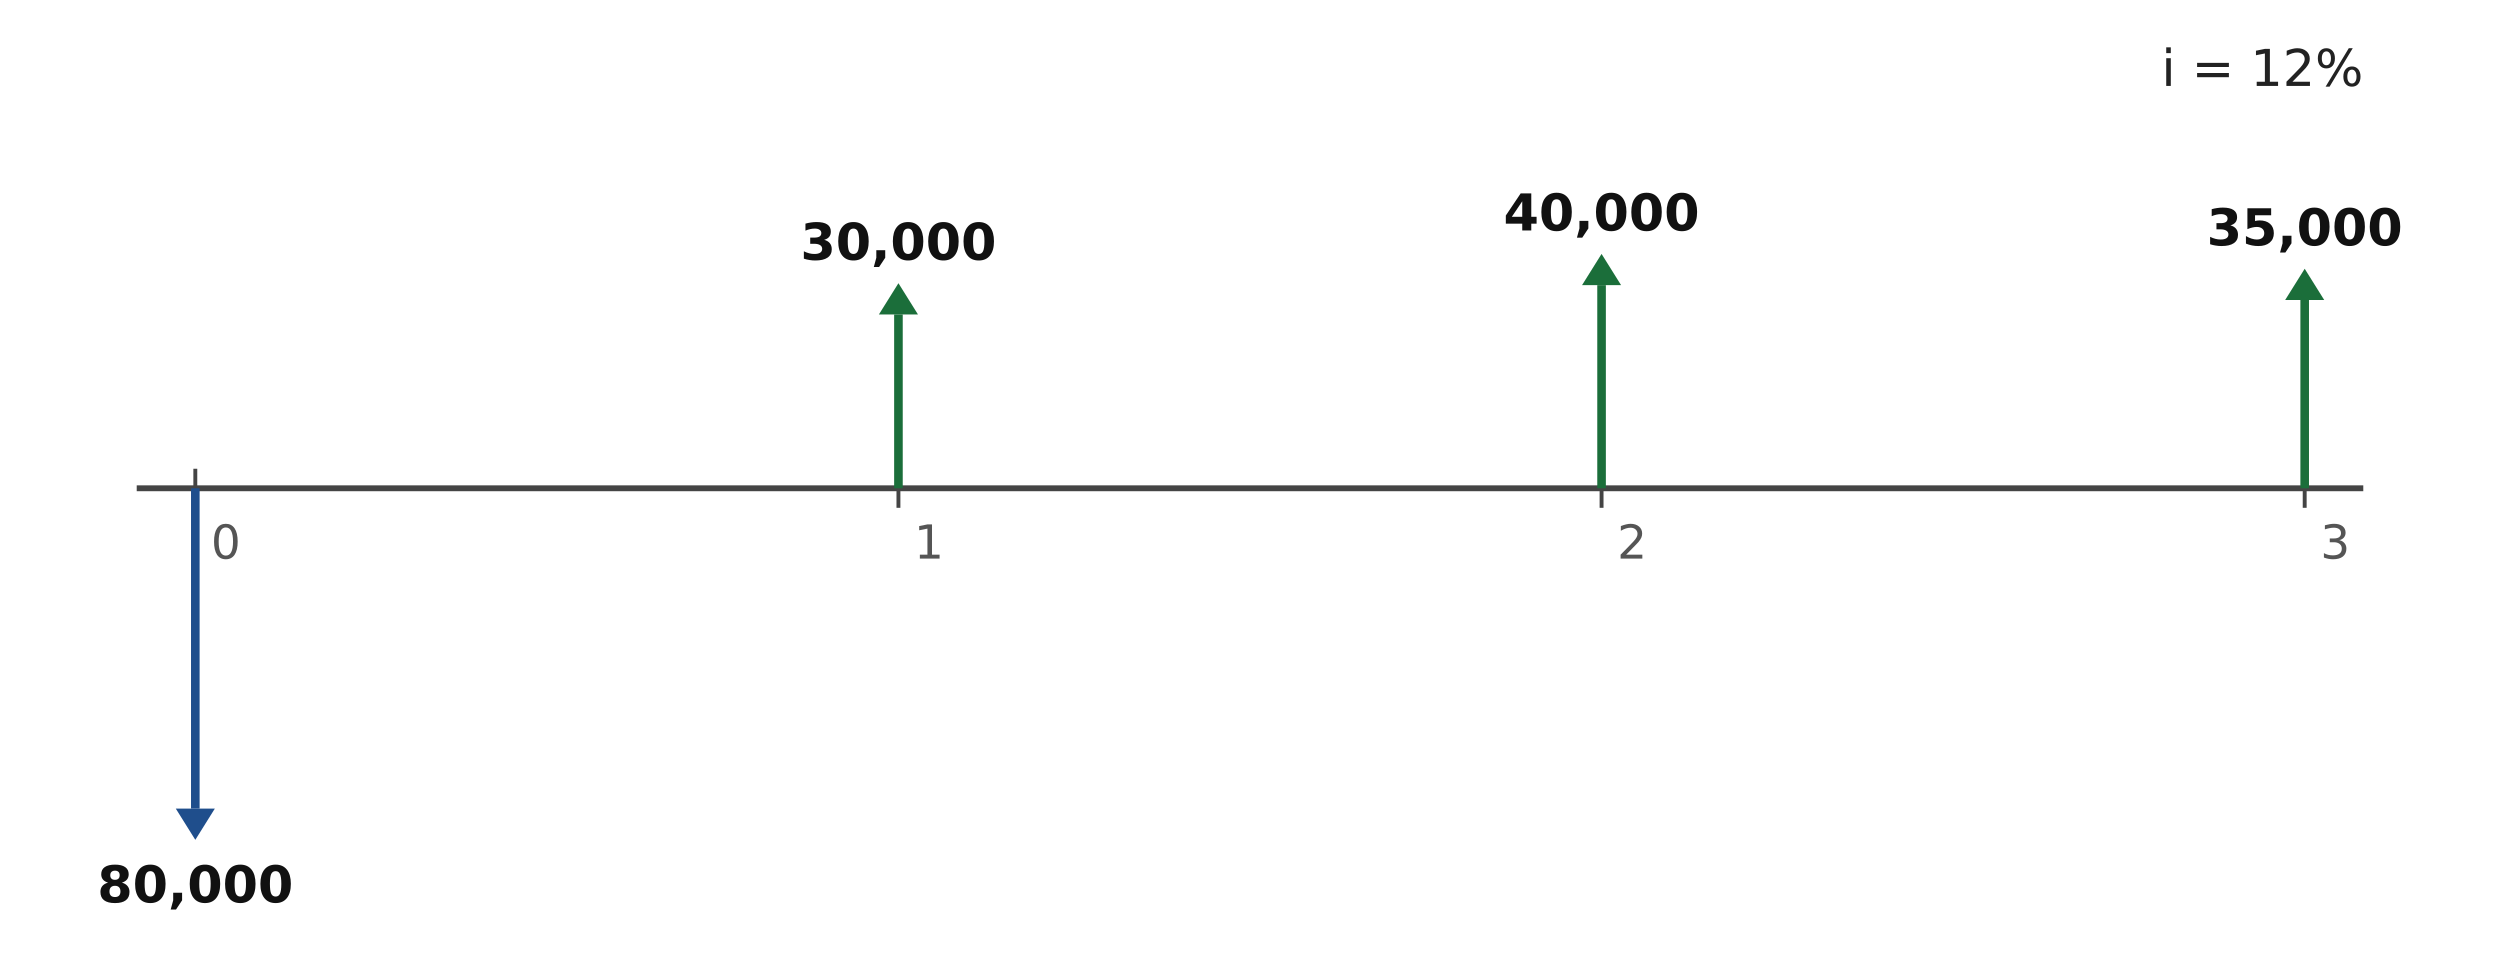
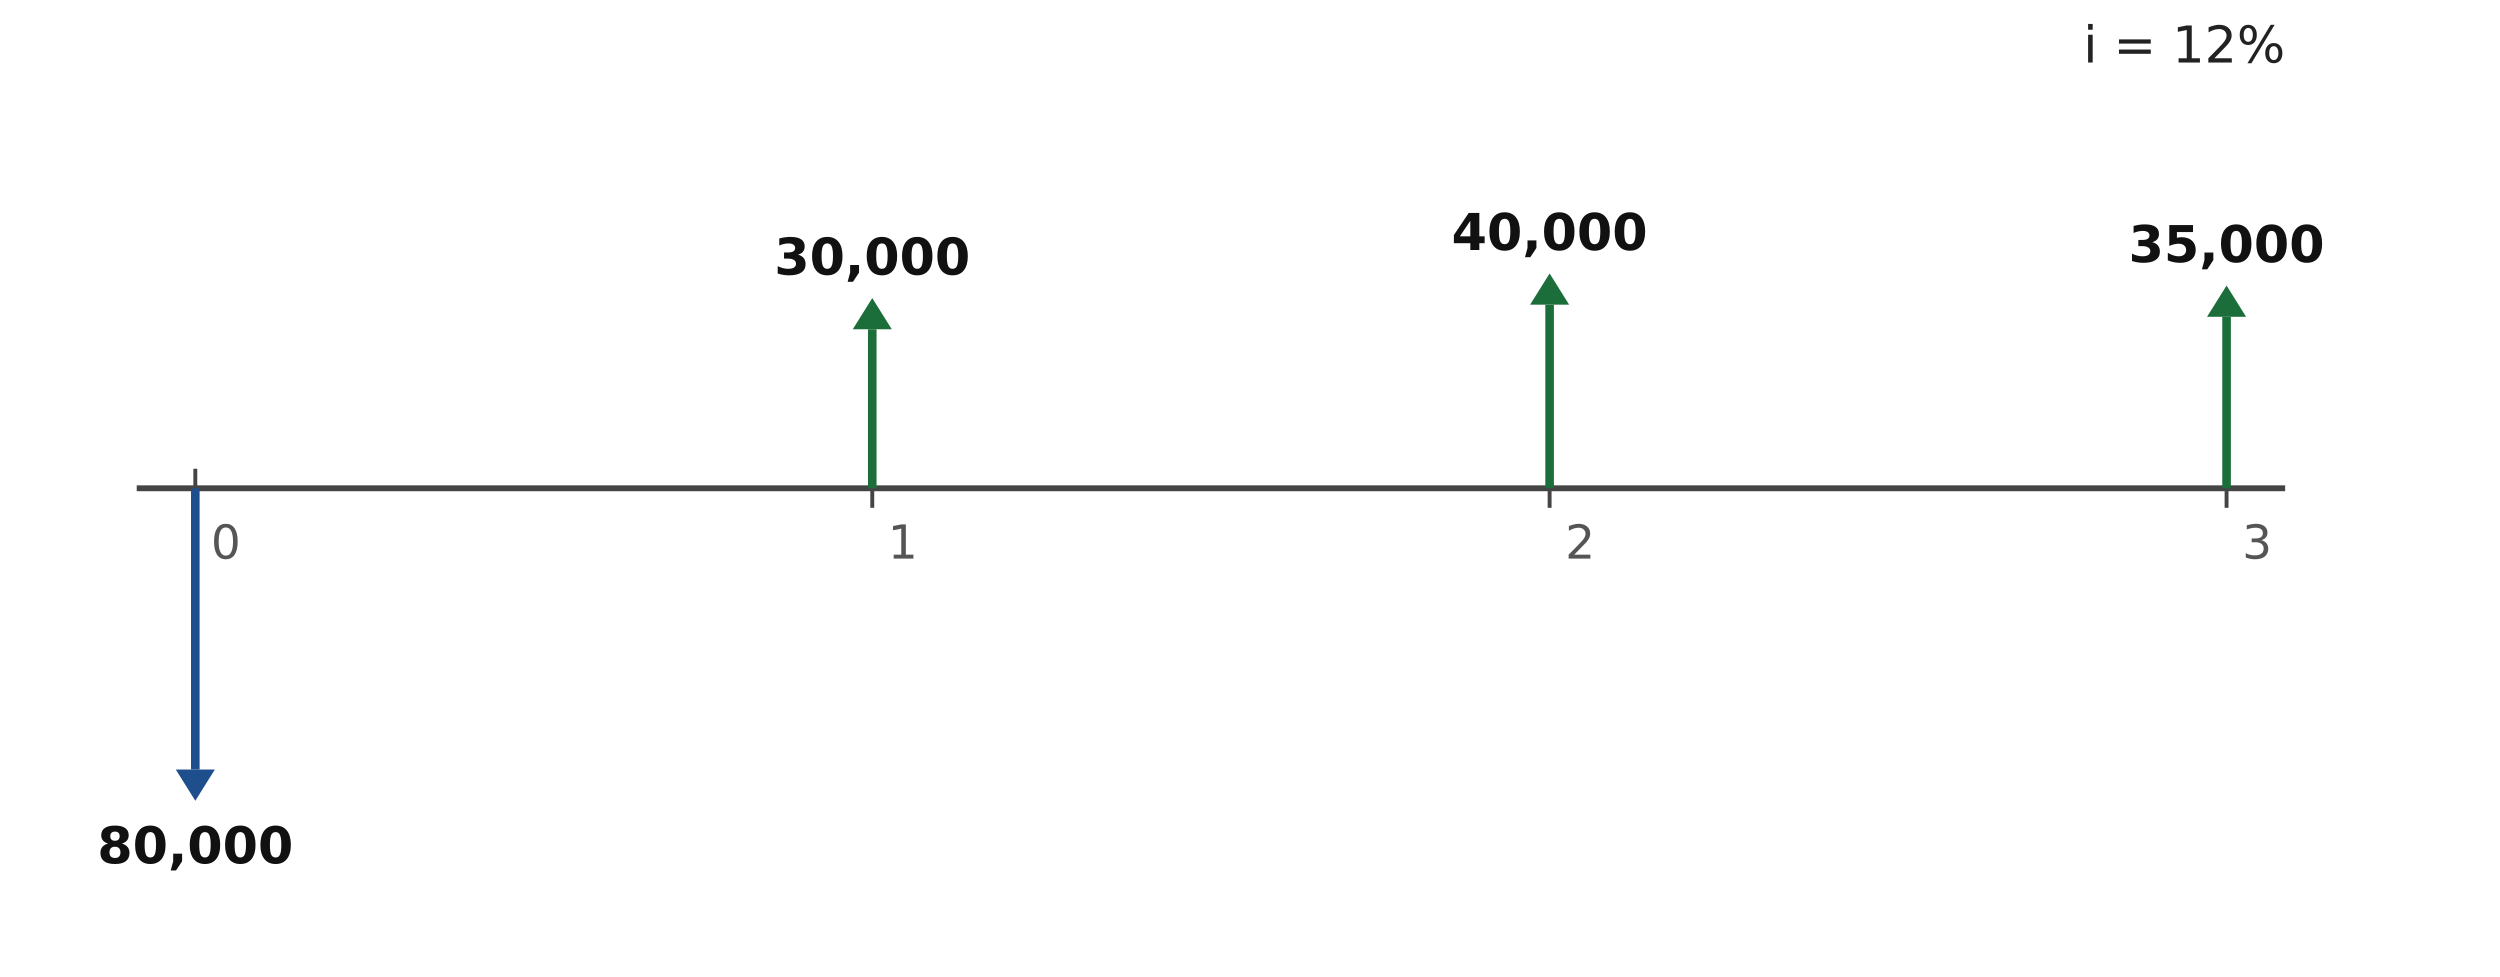
<svg xmlns="http://www.w3.org/2000/svg" viewBox="0 0 640 250" width="640" height="250" font-family="DejaVu Sans, Arial, sans-serif" font-size="13">
-   <line x1="35" y1="125" x2="605" y2="125" stroke="#444" stroke-width="1.5" />
+   <line x1="35" y1="125" x2="585" y2="125" stroke="#444" stroke-width="1.5" />
  <line x1="50.0" y1="120" x2="50.0" y2="130" stroke="#444" />
  <text x="54.0" y="143" fill="#555" font-size="12">0</text>
-   <line x1="230.0" y1="120" x2="230.0" y2="130" stroke="#444" />
-   <text x="234.0" y="143" fill="#555" font-size="12">1</text>
-   <line x1="410.0" y1="120" x2="410.0" y2="130" stroke="#444" />
-   <text x="414.0" y="143" fill="#555" font-size="12">2</text>
-   <line x1="590.0" y1="120" x2="590.0" y2="130" stroke="#444" />
-   <text x="594.0" y="143" fill="#555" font-size="12">3</text>
-   <text x="605" y="22" text-anchor="end" fill="#222">i = 12%</text>
-   <line x1="50.0" y1="125" x2="50.0" y2="207.0" stroke="#1f4e8c" stroke-width="2.2" />
-   <path d="M45.0 207.0 L55.0 207.0 L50.0 215.0 Z" fill="#1f4e8c" />
-   <text x="50.0" y="231.0" text-anchor="middle" fill="#111" font-weight="bold">80,000</text>
-   <line x1="230.0" y1="125" x2="230.0" y2="80.5" stroke="#1b6e3a" stroke-width="2.2" />
-   <path d="M225.0 80.5 L235.0 80.5 L230.0 72.5 Z" fill="#1b6e3a" />
-   <text x="230.0" y="66.5" text-anchor="middle" fill="#111" font-weight="bold">30,000</text>
-   <line x1="410.0" y1="125" x2="410.0" y2="73.0" stroke="#1b6e3a" stroke-width="2.2" />
-   <path d="M405.0 73.0 L415.0 73.0 L410.0 65.0 Z" fill="#1b6e3a" />
-   <text x="410.0" y="59.0" text-anchor="middle" fill="#111" font-weight="bold">40,000</text>
-   <line x1="590.0" y1="125" x2="590.0" y2="76.8" stroke="#1b6e3a" stroke-width="2.2" />
-   <path d="M585.0 76.8 L595.0 76.8 L590.0 68.8 Z" fill="#1b6e3a" />
-   <text x="590.0" y="62.8" text-anchor="middle" fill="#111" font-weight="bold">35,000</text>
+   <line x1="223.3" y1="120" x2="223.3" y2="130" stroke="#444" />
+   <text x="227.3" y="143" fill="#555" font-size="12">1</text>
+   <line x1="396.7" y1="120" x2="396.7" y2="130" stroke="#444" />
+   <text x="400.7" y="143" fill="#555" font-size="12">2</text>
+   <line x1="570.0" y1="120" x2="570.0" y2="130" stroke="#444" />
+   <text x="574.0" y="143" fill="#555" font-size="12">3</text>
+   <text x="585" y="16" text-anchor="end" fill="#222">i = 12%</text>
+   <line x1="50.0" y1="125" x2="50.0" y2="197.0" stroke="#1f4e8c" stroke-width="2.2" />
+   <path d="M45.0 197.0 L55.0 197.0 L50.0 205.0 Z" fill="#1f4e8c" />
+   <text x="50.0" y="221.0" text-anchor="middle" fill="#111" font-weight="bold">80,000</text>
+   <line x1="223.3" y1="125" x2="223.3" y2="84.3" stroke="#1b6e3a" stroke-width="2.2" />
+   <path d="M218.3 84.3 L228.3 84.3 L223.3 76.3 Z" fill="#1b6e3a" />
+   <text x="223.3" y="70.3" text-anchor="middle" fill="#111" font-weight="bold">30,000</text>
+   <line x1="396.7" y1="125" x2="396.7" y2="78.0" stroke="#1b6e3a" stroke-width="2.2" />
+   <path d="M391.7 78.0 L401.7 78.0 L396.7 70.0 Z" fill="#1b6e3a" />
+   <text x="396.7" y="64.0" text-anchor="middle" fill="#111" font-weight="bold">40,000</text>
+   <line x1="570.0" y1="125" x2="570.0" y2="81.1" stroke="#1b6e3a" stroke-width="2.2" />
+   <path d="M565.0 81.1 L575.0 81.1 L570.0 73.1 Z" fill="#1b6e3a" />
+   <text x="570.0" y="67.1" text-anchor="middle" fill="#111" font-weight="bold">35,000</text>
</svg>
